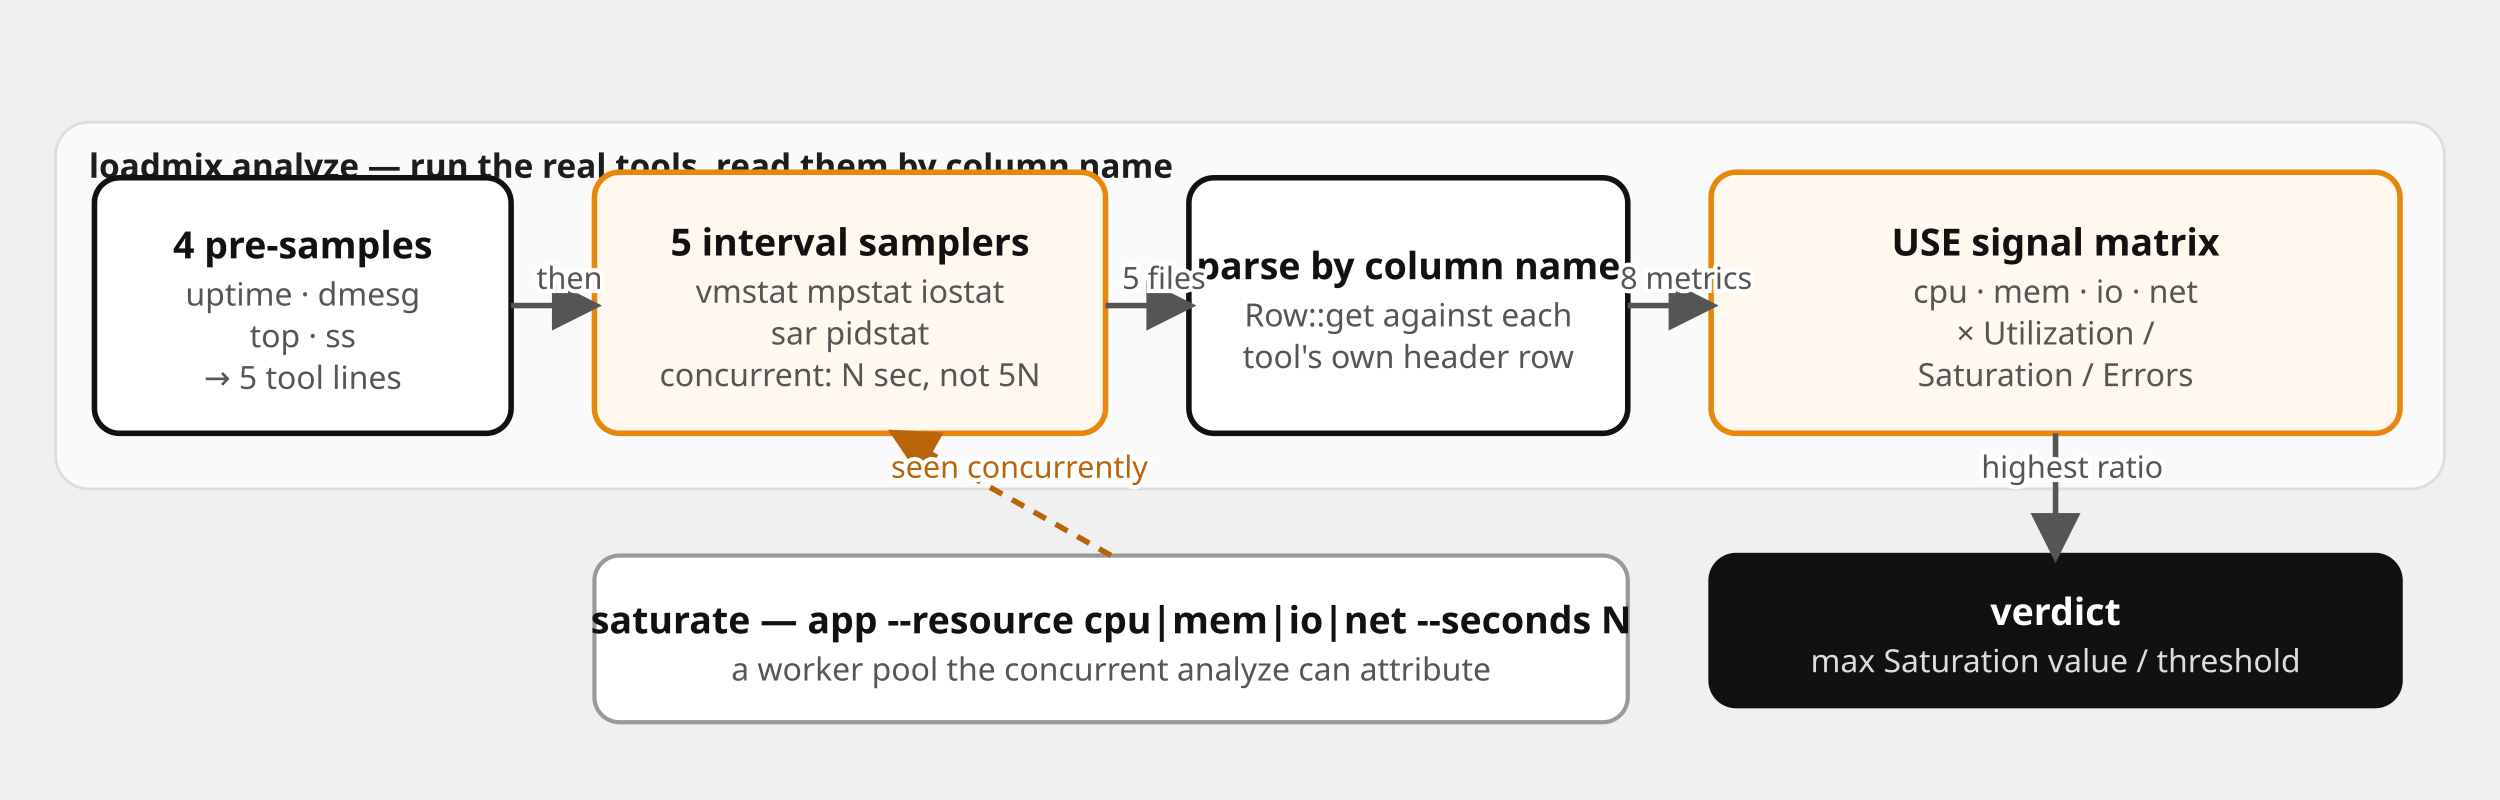
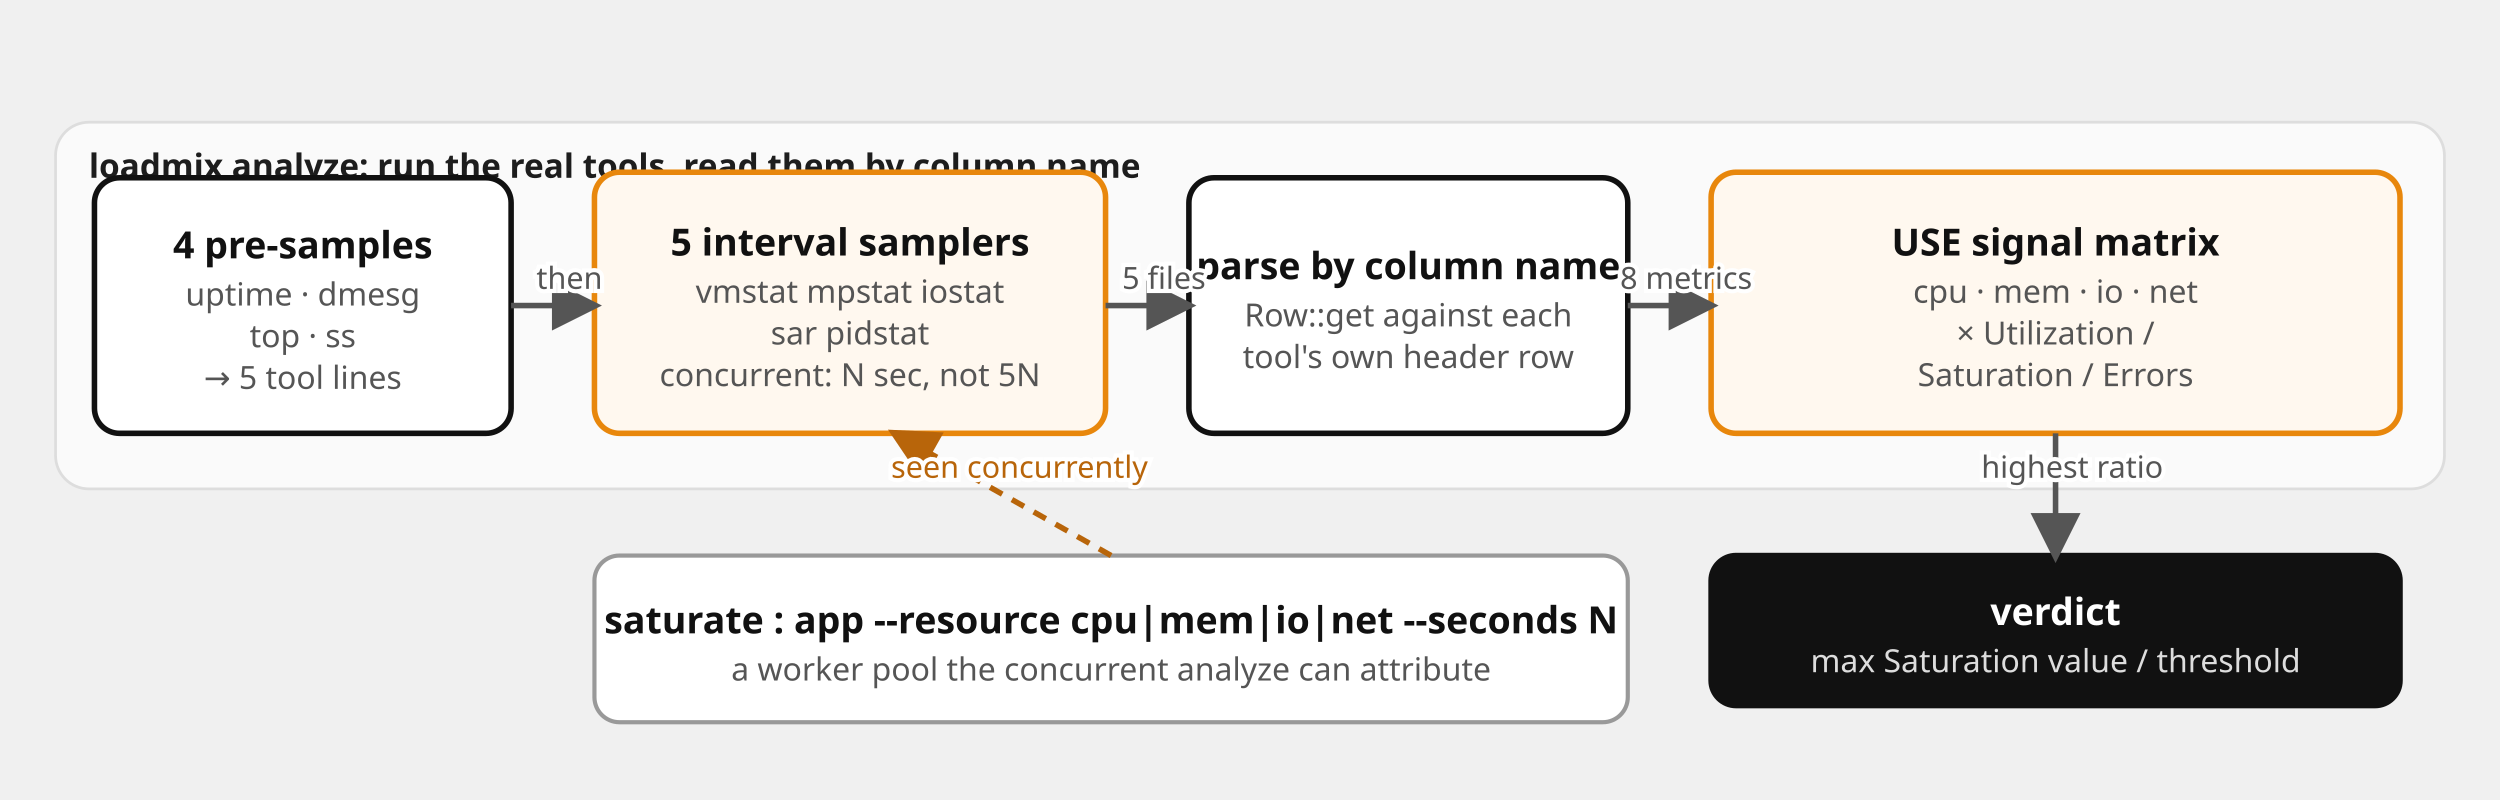
<svg xmlns="http://www.w3.org/2000/svg" viewBox="0 0 900 288" font-family="'Red Hat Text', system-ui, sans-serif" role="img">
  <defs>
    <marker id="a" viewBox="0 0 10 10" refX="8.5" refY="5" markerWidth="9" markerHeight="9" orient="auto-start-reverse">
      <path d="M0,0 L10,5 L0,10 z" fill="#555" />
    </marker>
    <marker id="am" viewBox="0 0 10 10" refX="8.5" refY="5" markerWidth="9" markerHeight="9" orient="auto-start-reverse">
      <path d="M0,0 L10,5 L0,10 z" fill="#b8650a" />
    </marker>
  </defs>
  <rect x="20" y="44" width="860" height="132" rx="12" fill="#fafafa" stroke="#ddd" />
-   <text x="32" y="64" font-size="12" font-weight="700" fill="#1d1d1d">loadmix analyze — run the real tools, read them by column name</text>
+   <text x="32" y="64" font-size="12" font-weight="700" fill="#1d1d1d">loadmix analyze: run the real tools, read them by column name</text>
  <rect x="34" y="64" width="150" height="92" rx="9" fill="#ffffff" stroke="#111111" stroke-width="2" />
  <text x="109.0" y="93.0" font-size="13.5" font-weight="700" fill="#111111" text-anchor="middle">4 pre-samples</text>
  <text x="109.0" y="110.0" font-size="11.5" fill="#555555" text-anchor="middle">uptime · dmesg</text>
  <text x="109.0" y="125.0" font-size="11.5" fill="#555555" text-anchor="middle">top · ss</text>
  <text x="109.0" y="140.0" font-size="11.5" fill="#555555" text-anchor="middle">→ 5 tool lines</text>
  <rect x="214" y="62" width="184" height="94" rx="9" fill="#fff8ef" stroke="#e8870c" stroke-width="2" />
  <text x="306.0" y="92.0" font-size="13.5" font-weight="700" fill="#111111" text-anchor="middle">5 interval samplers</text>
  <text x="306.0" y="109.0" font-size="11.5" fill="#555555" text-anchor="middle">vmstat mpstat iostat</text>
  <text x="306.0" y="124.0" font-size="11.5" fill="#555555" text-anchor="middle">sar pidstat</text>
  <text x="306.0" y="139.0" font-size="11.5" fill="#555555" text-anchor="middle">concurrent: N sec, not 5N</text>
  <rect x="428" y="64" width="158" height="92" rx="9" fill="#ffffff" stroke="#111111" stroke-width="2" />
  <text x="507.0" y="100.5" font-size="13.5" font-weight="700" fill="#111111" text-anchor="middle">parse by column name</text>
  <text x="507.0" y="117.5" font-size="11.5" fill="#555555" text-anchor="middle">Row::get against each</text>
  <text x="507.0" y="132.5" font-size="11.5" fill="#555555" text-anchor="middle">tool's own header row</text>
  <rect x="616" y="62" width="248" height="94" rx="9" fill="#fff8ef" stroke="#e8870c" stroke-width="2" />
  <text x="740.0" y="92.0" font-size="13.5" font-weight="700" fill="#111111" text-anchor="middle">USE signal matrix</text>
  <text x="740.0" y="109.0" font-size="11.5" fill="#555555" text-anchor="middle">cpu · mem · io · net</text>
  <text x="740.0" y="124.0" font-size="11.5" fill="#555555" text-anchor="middle">× Utilization /</text>
  <text x="740.0" y="139.0" font-size="11.5" fill="#555555" text-anchor="middle">Saturation / Errors</text>
  <rect x="616" y="200" width="248" height="54" rx="9" fill="#111111" stroke="#111111" stroke-width="2" />
  <text x="740.0" y="225.0" font-size="13.5" font-weight="700" fill="#ffffff" text-anchor="middle">verdict</text>
  <text x="740.0" y="242.0" font-size="11.5" fill="#dddddd" text-anchor="middle">max Saturation value / threshold</text>
  <rect x="214" y="200" width="372" height="60" rx="9" fill="#ffffff" stroke="#999999" stroke-width="1.5" />
-   <text x="400.0" y="228.0" font-size="13.5" font-weight="700" fill="#111111" text-anchor="middle">saturate  —  app --resource cpu|mem|io|net --seconds N</text>
+   <text x="400.0" y="228.0" font-size="13.5" font-weight="700" fill="#111111" text-anchor="middle">saturate :  app --resource cpu|mem|io|net --seconds N</text>
  <text x="400.0" y="245.0" font-size="11.5" fill="#555555" text-anchor="middle">a worker pool the concurrent analyze can attribute</text>
  <path d="M184,110 L214,110" fill="none" stroke="#555" stroke-width="2" marker-end="url(#a)" />
  <text x="205.0" y="104.0" font-size="11" fill="#ffffff" stroke="#ffffff" stroke-width="3" paint-order="stroke" text-anchor="middle">then</text>
  <text x="205.0" y="104.0" font-size="11" fill="#555" text-anchor="middle">then</text>
  <path d="M398,110 L428,110" fill="none" stroke="#555" stroke-width="2" marker-end="url(#a)" />
  <text x="419.0" y="104.0" font-size="11" fill="#ffffff" stroke="#ffffff" stroke-width="3" paint-order="stroke" text-anchor="middle">5 files</text>
  <text x="419.0" y="104.0" font-size="11" fill="#555" text-anchor="middle">5 files</text>
  <path d="M586,110 L616,110" fill="none" stroke="#555" stroke-width="2" marker-end="url(#a)" />
  <text x="607.0" y="104.0" font-size="11" fill="#ffffff" stroke="#ffffff" stroke-width="3" paint-order="stroke" text-anchor="middle">8 metrics</text>
  <text x="607.0" y="104.0" font-size="11" fill="#555" text-anchor="middle">8 metrics</text>
  <path d="M740,156 L740,200" fill="none" stroke="#555" stroke-width="2" marker-end="url(#a)" />
  <text x="746.0" y="172.0" font-size="11" fill="#ffffff" stroke="#ffffff" stroke-width="3" paint-order="stroke" text-anchor="middle">highest ratio</text>
  <text x="746.0" y="172.0" font-size="11" fill="#555" text-anchor="middle">highest ratio</text>
  <path d="M400,200 L322,156" fill="none" stroke="#b8650a" stroke-width="2" stroke-dasharray="5 4" marker-end="url(#am)" />
  <text x="367.0" y="172.0" font-size="11" fill="#ffffff" stroke="#ffffff" stroke-width="3" paint-order="stroke" text-anchor="middle">seen concurrently</text>
  <text x="367.0" y="172.0" font-size="11" fill="#b8650a" text-anchor="middle">seen concurrently</text>
</svg>
